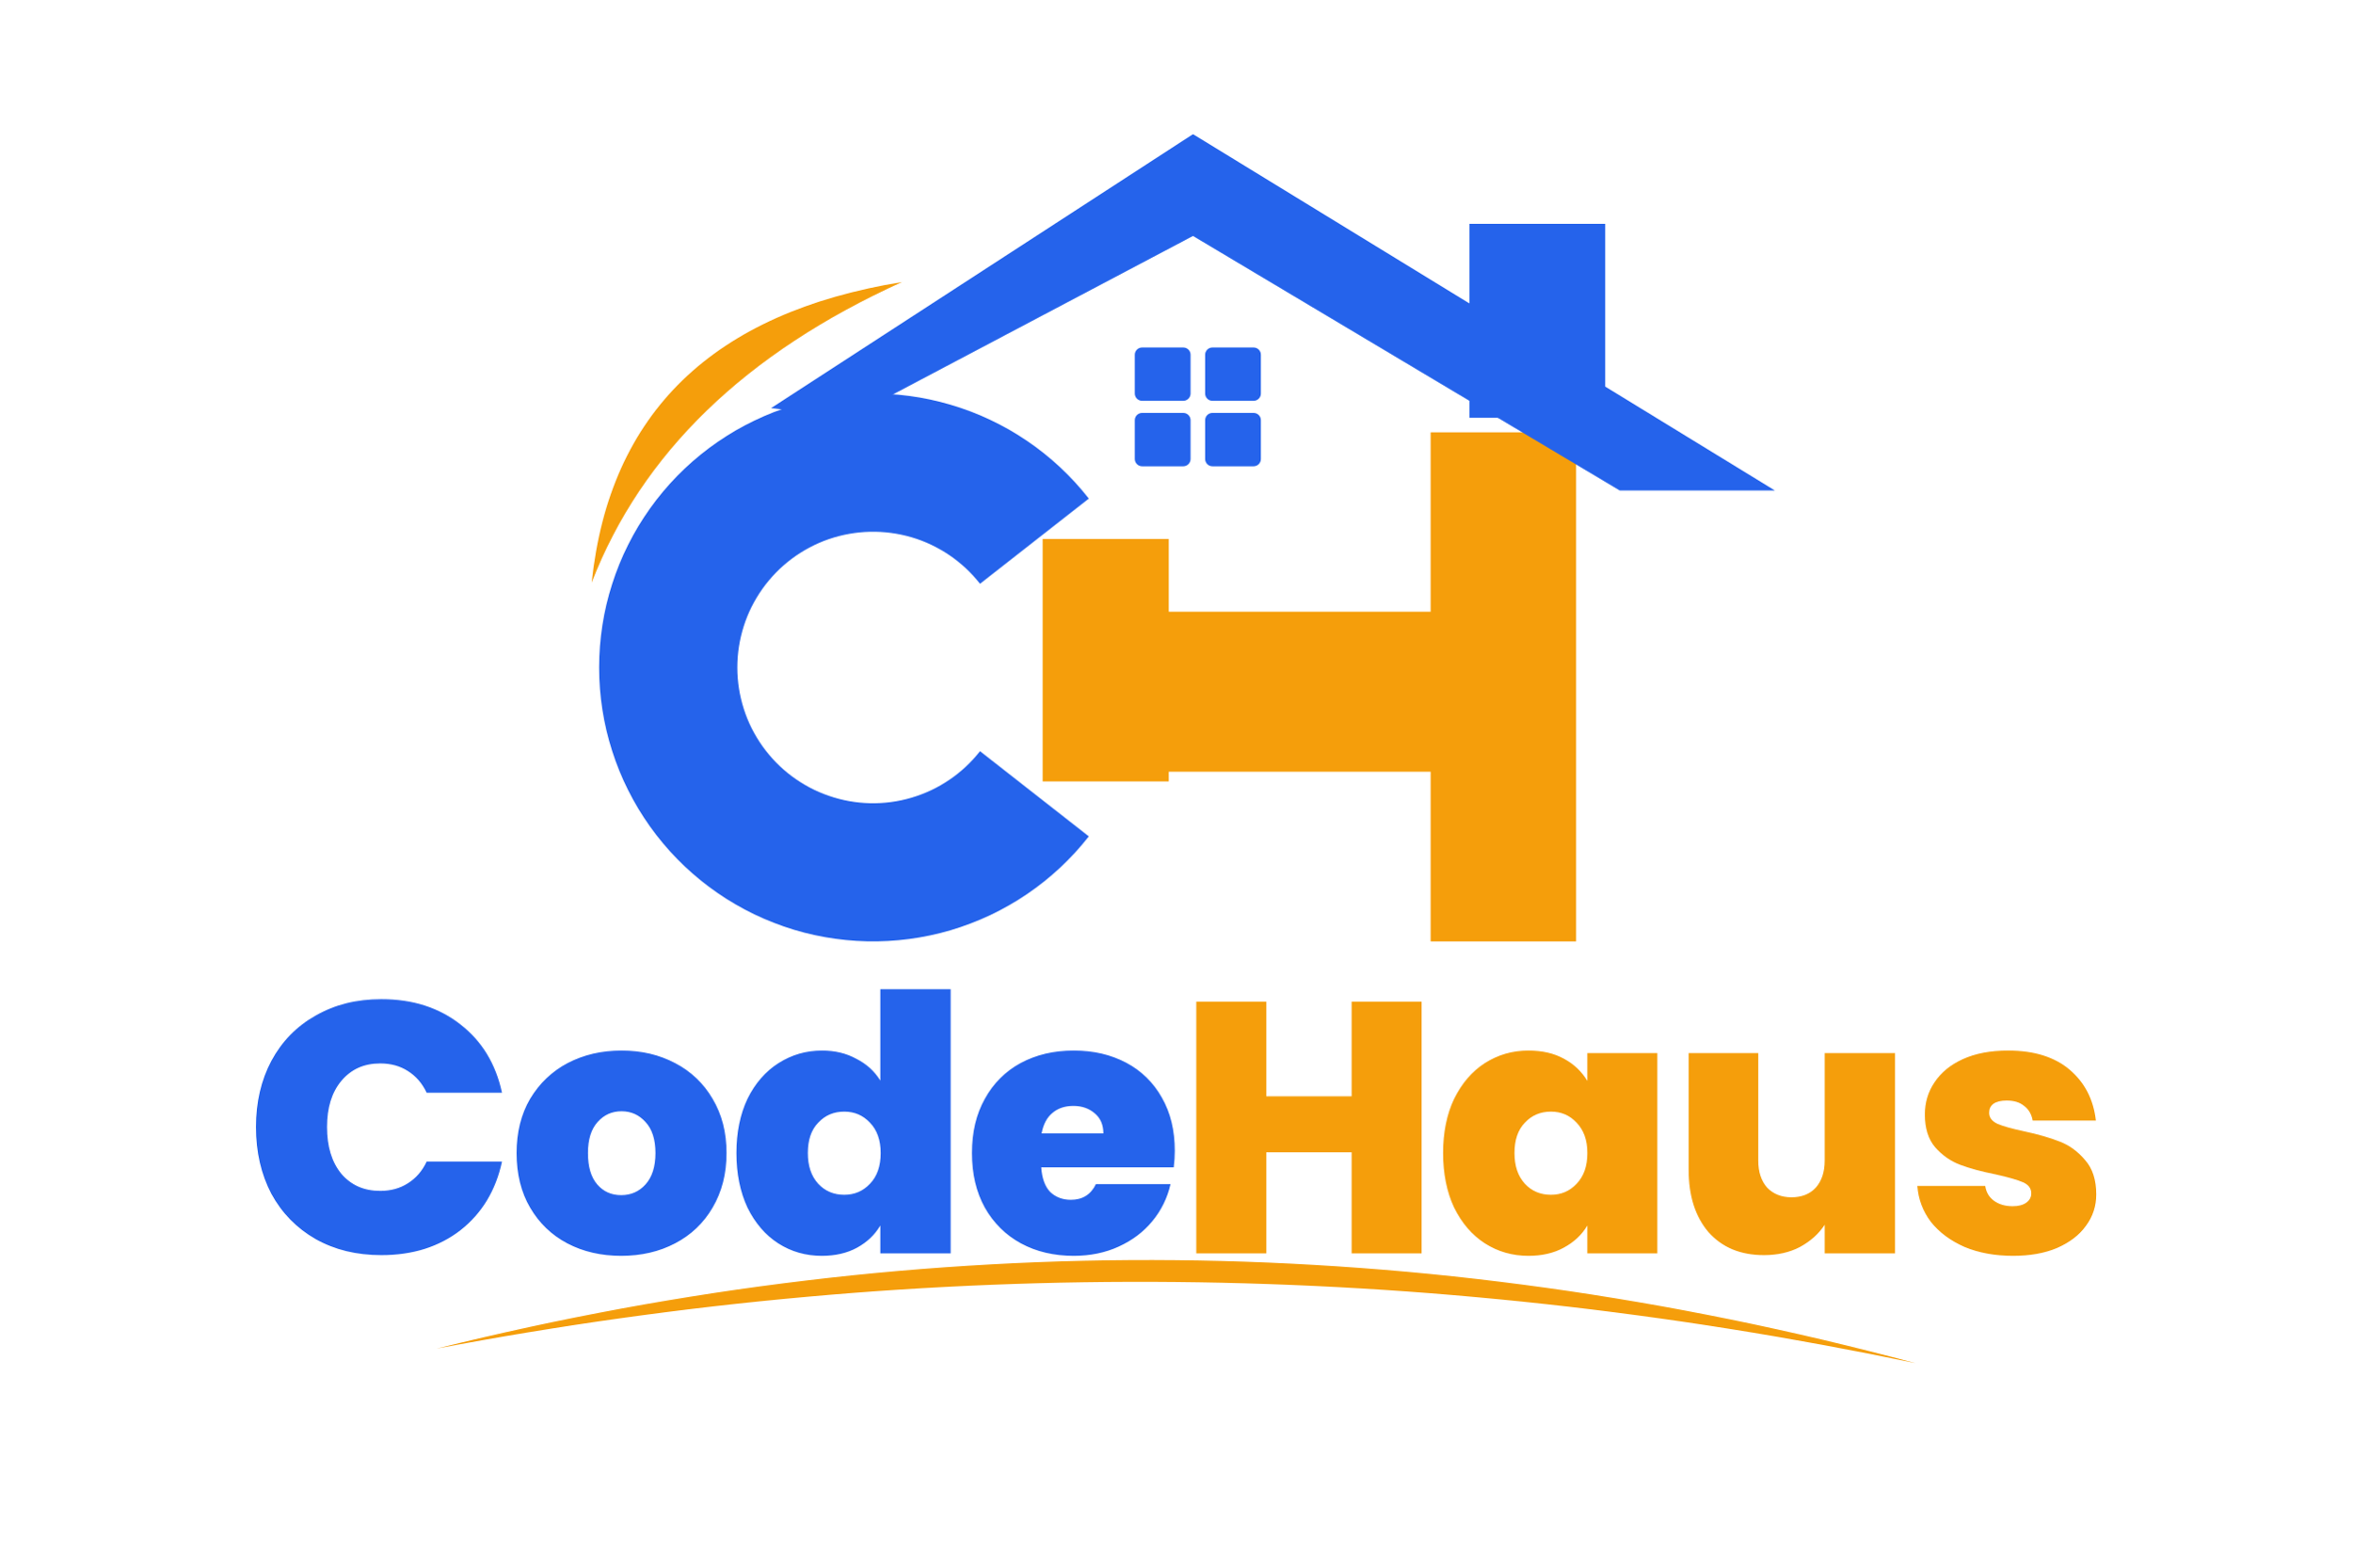
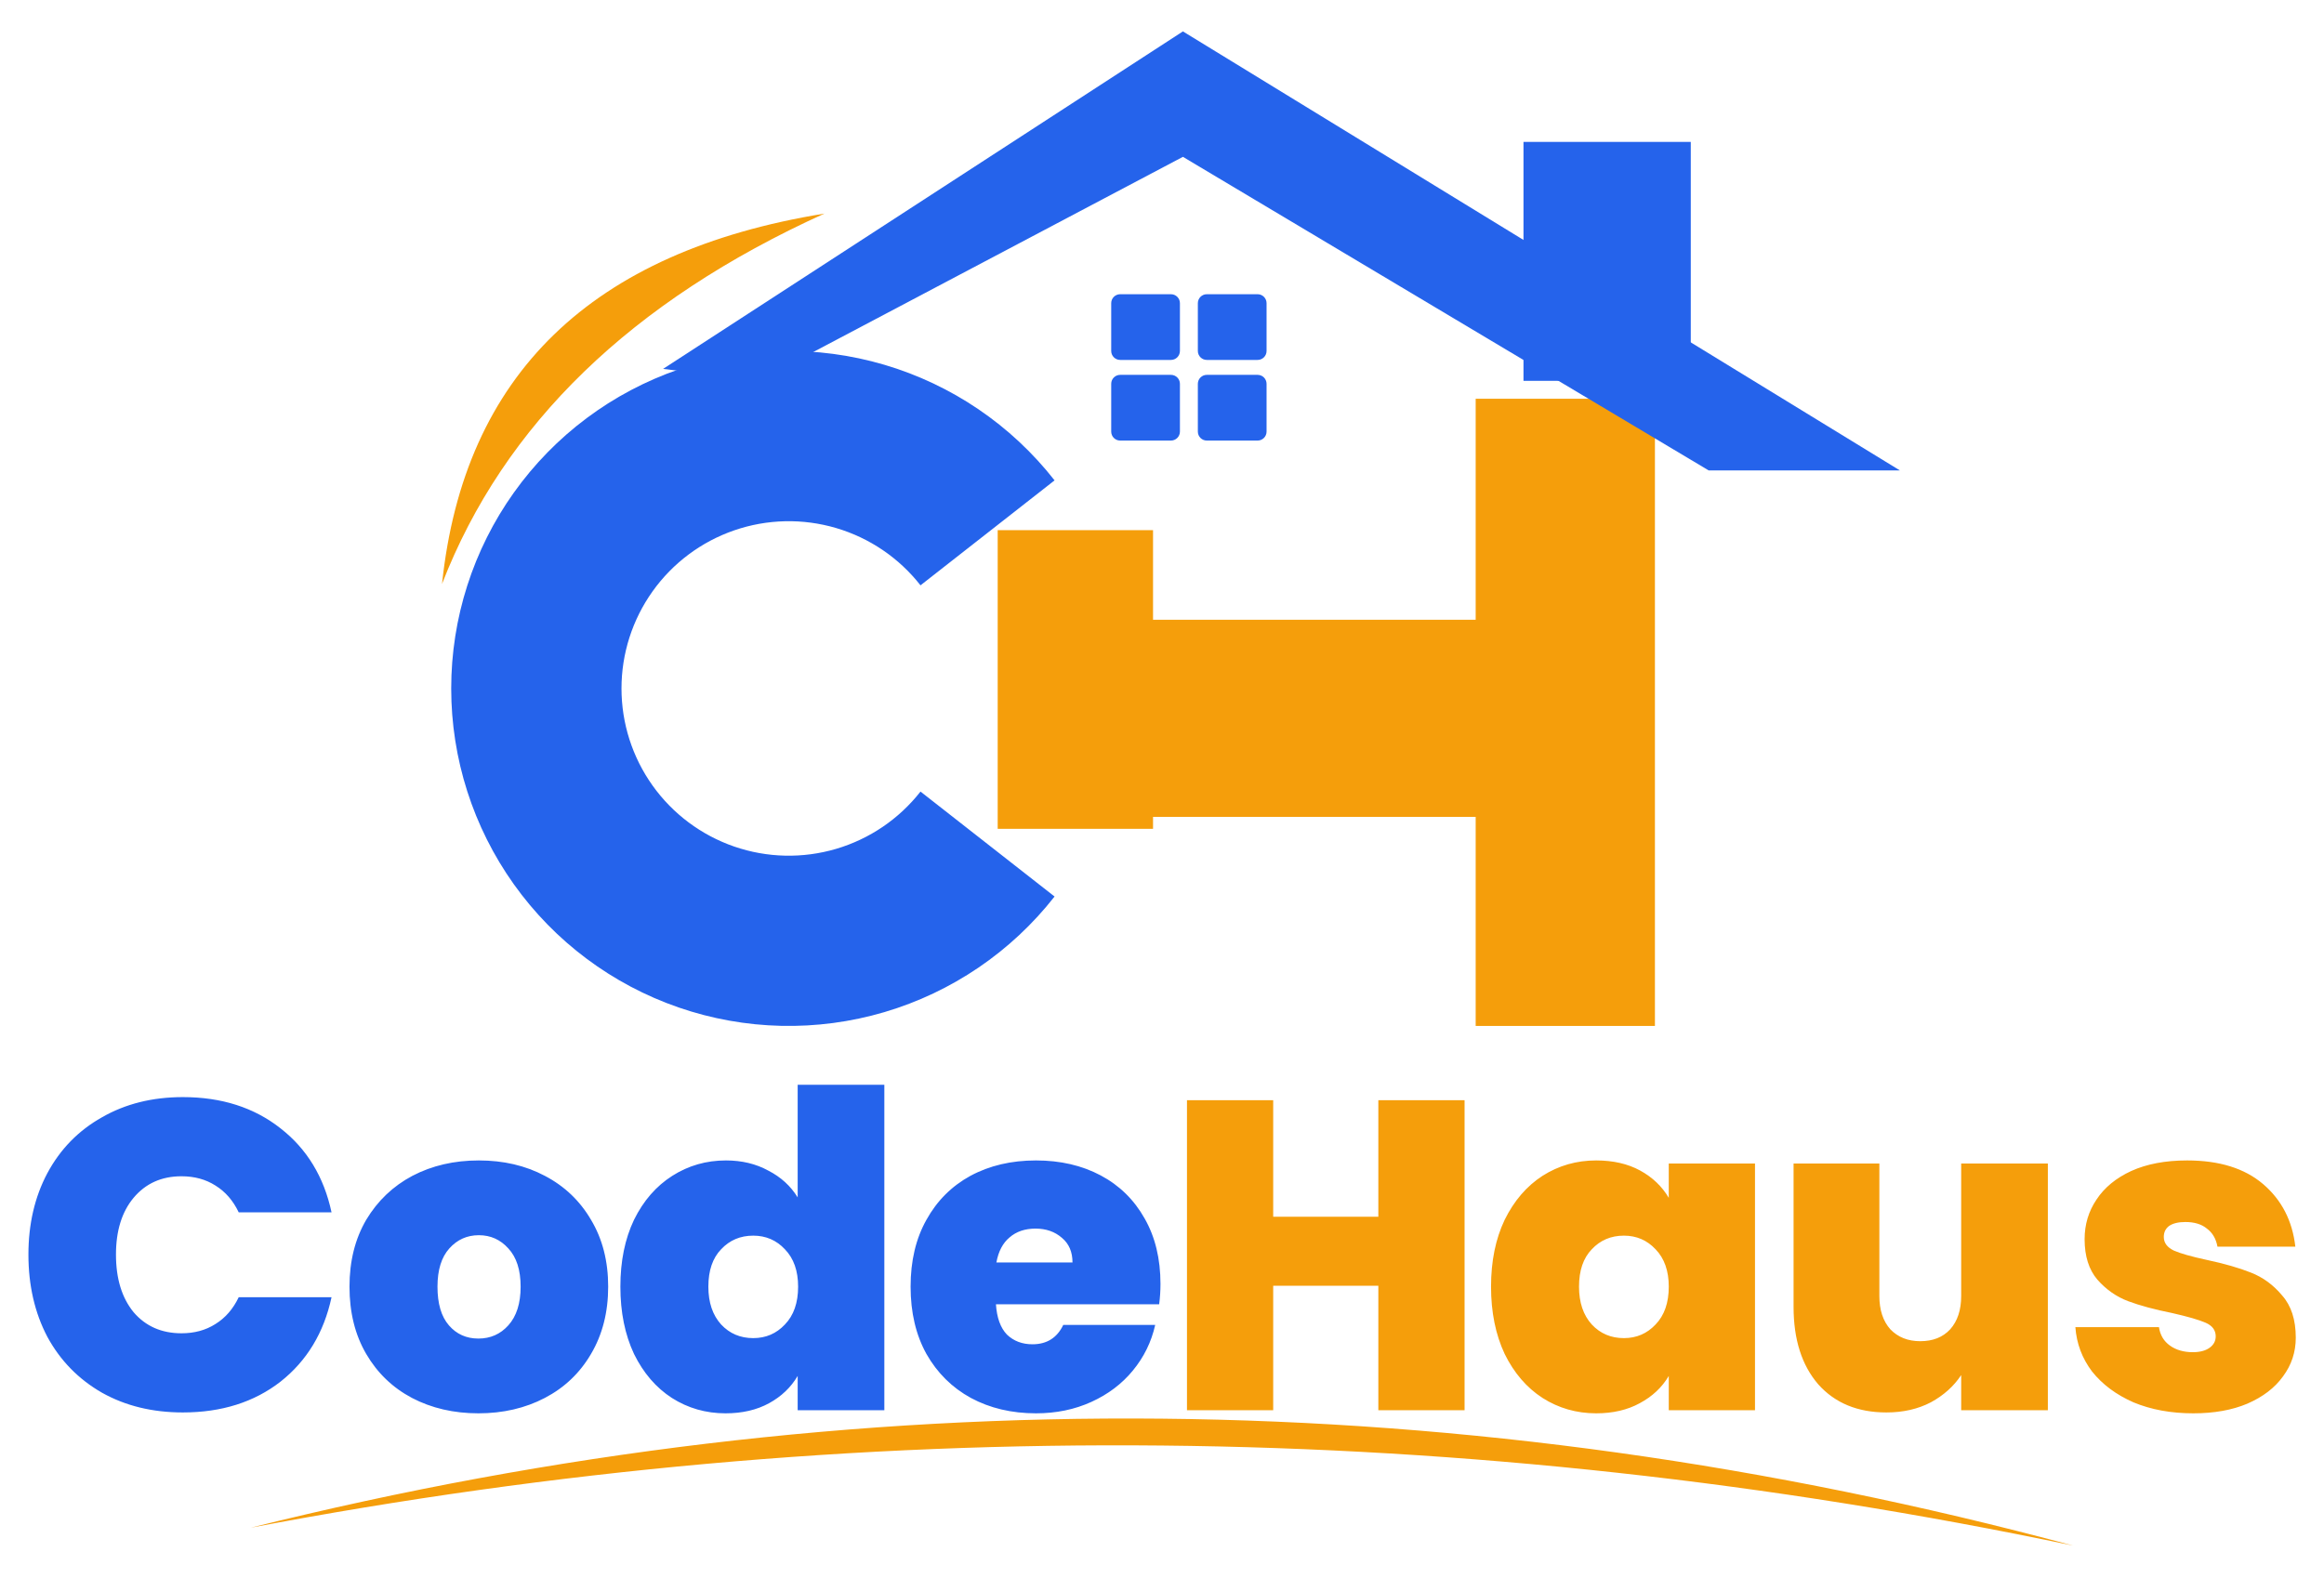
- <svg xmlns="http://www.w3.org/2000/svg" width="606" height="404" viewBox="0 0 606 404" fill="none">
+ <svg xmlns="http://www.w3.org/2000/svg" width="486" height="330" viewBox="60 28 486 330" fill="none">
  <path d="M232.404 72.678C183.674 80.592 157.019 106.414 152.437 150.146C165.348 116.827 192.004 91.004 232.404 72.678Z" fill="#F59E0B" />
  <path d="M413.579 57.684H378.594V107.664H413.579V57.684Z" fill="#2563EB" />
  <path d="M268.639 138.901H301.126V157.643H368.598V111.412H406.082V242.608H368.598V198.876H301.126V201.375H268.639V138.901Z" fill="#F59E0B" />
  <path d="M266.515 139.463C259.742 130.814 250.439 124.494 239.903 121.383C229.366 118.272 218.122 118.525 207.737 122.108C197.352 125.69 188.343 132.423 181.966 141.369C175.589 150.315 172.162 161.027 172.162 172.012C172.162 182.998 175.589 193.71 181.966 202.656C188.343 211.601 197.352 218.334 207.737 221.917C218.122 225.5 229.366 225.753 239.903 222.642C250.439 219.531 259.742 213.211 266.515 204.561" stroke-width="35.61" stroke="#2563EB" />
  <path d="M198.668 105.165L307.373 34.569L457.311 126.406H417.328L307.373 60.808L218.66 107.664L198.668 105.165Z" fill="#2563EB" />
  <path d="M304.874 89.546H294.254C293.219 89.546 292.379 90.385 292.379 91.421V101.416C292.379 102.452 293.219 103.291 294.254 103.291H304.874C305.909 103.291 306.748 102.452 306.748 101.416V91.421C306.748 90.385 305.909 89.546 304.874 89.546Z" fill="#2563EB" />
  <path d="M322.992 89.546H312.371C311.336 89.546 310.497 90.385 310.497 91.421V101.416C310.497 102.452 311.336 103.291 312.371 103.291H322.992C324.027 103.291 324.866 102.452 324.866 101.416V91.421C324.866 90.385 324.027 89.546 322.992 89.546Z" fill="#2563EB" />
  <path d="M304.874 106.414H294.254C293.219 106.414 292.379 107.254 292.379 108.289V118.285C292.379 119.32 293.219 120.159 294.254 120.159H304.874C305.909 120.159 306.748 119.32 306.748 118.285V108.289C306.748 107.254 305.909 106.414 304.874 106.414Z" fill="#2563EB" />
  <path d="M322.992 106.414H312.371C311.336 106.414 310.497 107.254 310.497 108.289V118.285C310.497 119.32 311.336 120.159 312.371 120.159H322.992C324.027 120.159 324.866 119.32 324.866 118.285V108.289C324.866 107.254 324.027 106.414 322.992 106.414Z" fill="#2563EB" />
  <path d="M112.454 347.565C239.485 315.911 366.515 317.161 493.546 351.313C366.515 324.658 239.485 323.408 112.454 347.565Z" fill="#F59E0B" />
  <path d="M65.944 290.432C65.944 284.053 67.263 278.38 69.9 273.412C72.599 268.383 76.401 264.488 81.308 261.728C86.215 258.907 91.857 257.496 98.236 257.496C106.332 257.496 113.14 259.673 118.66 264.028C124.18 268.321 127.737 274.179 129.332 281.6H109.92C108.755 279.147 107.129 277.276 105.044 275.988C103.02 274.7 100.659 274.056 97.96 274.056C93.789 274.056 90.447 275.559 87.932 278.564C85.479 281.508 84.252 285.464 84.252 290.432C84.252 295.461 85.479 299.479 87.932 302.484C90.447 305.428 93.789 306.9 97.96 306.9C100.659 306.9 103.02 306.256 105.044 304.968C107.129 303.68 108.755 301.809 109.92 299.356H129.332C127.737 306.777 124.18 312.665 118.66 317.02C113.14 321.313 106.332 323.46 98.236 323.46C91.857 323.46 86.215 322.08 81.308 319.32C76.401 316.499 72.599 312.604 69.9 307.636C67.263 302.607 65.944 296.872 65.944 290.432ZM160.043 323.644C154.891 323.644 150.26 322.571 146.151 320.424C142.103 318.277 138.913 315.211 136.583 311.224C134.252 307.237 133.087 302.545 133.087 297.148C133.087 291.812 134.252 287.151 136.583 283.164C138.975 279.177 142.195 276.111 146.243 273.964C150.352 271.817 154.983 270.744 160.135 270.744C165.287 270.744 169.887 271.817 173.935 273.964C178.044 276.111 181.264 279.177 183.595 283.164C185.987 287.151 187.183 291.812 187.183 297.148C187.183 302.484 185.987 307.176 183.595 311.224C181.264 315.211 178.044 318.277 173.935 320.424C169.825 322.571 165.195 323.644 160.043 323.644ZM160.043 308.004C162.557 308.004 164.643 307.084 166.299 305.244C168.016 303.343 168.875 300.644 168.875 297.148C168.875 293.652 168.016 290.984 166.299 289.144C164.643 287.304 162.588 286.384 160.135 286.384C157.681 286.384 155.627 287.304 153.971 289.144C152.315 290.984 151.487 293.652 151.487 297.148C151.487 300.705 152.284 303.404 153.879 305.244C155.473 307.084 157.528 308.004 160.043 308.004ZM189.735 297.148C189.735 291.812 190.686 287.151 192.587 283.164C194.55 279.177 197.218 276.111 200.591 273.964C203.964 271.817 207.706 270.744 211.815 270.744C215.127 270.744 218.071 271.449 220.647 272.86C223.284 274.209 225.339 276.08 226.811 278.472V254.92H244.935V323H226.811V315.824C225.4 318.216 223.407 320.117 220.831 321.528C218.255 322.939 215.219 323.644 211.723 323.644C207.614 323.644 203.872 322.571 200.499 320.424C197.187 318.277 194.55 315.211 192.587 311.224C190.686 307.176 189.735 302.484 189.735 297.148ZM226.903 297.148C226.903 293.836 225.983 291.229 224.143 289.328C222.364 287.427 220.156 286.476 217.519 286.476C214.82 286.476 212.582 287.427 210.803 289.328C209.024 291.168 208.135 293.775 208.135 297.148C208.135 300.46 209.024 303.097 210.803 305.06C212.582 306.961 214.82 307.912 217.519 307.912C220.156 307.912 222.364 306.961 224.143 305.06C225.983 303.159 226.903 300.521 226.903 297.148ZM302.682 296.596C302.682 298.007 302.59 299.417 302.406 300.828H268.274C268.458 303.649 269.225 305.765 270.574 307.176C271.985 308.525 273.764 309.2 275.91 309.2C278.916 309.2 281.062 307.851 282.35 305.152H301.578C300.781 308.709 299.217 311.899 296.886 314.72C294.617 317.48 291.734 319.657 288.238 321.252C284.742 322.847 280.878 323.644 276.646 323.644C271.556 323.644 267.017 322.571 263.03 320.424C259.105 318.277 256.008 315.211 253.738 311.224C251.53 307.237 250.426 302.545 250.426 297.148C250.426 291.751 251.53 287.089 253.738 283.164C255.946 279.177 259.013 276.111 262.938 273.964C266.925 271.817 271.494 270.744 276.646 270.744C281.737 270.744 286.245 271.787 290.17 273.872C294.096 275.957 297.162 278.963 299.37 282.888C301.578 286.752 302.682 291.321 302.682 296.596ZM284.282 292.088C284.282 289.88 283.546 288.163 282.074 286.936C280.602 285.648 278.762 285.004 276.554 285.004C274.346 285.004 272.537 285.617 271.126 286.844C269.716 288.009 268.796 289.757 268.366 292.088H284.282Z" fill="#2563EB" />
  <path d="M366.274 258.14V323H348.242V296.964H326.254V323H308.222V258.14H326.254V282.52H348.242V258.14H366.274ZM371.809 297.148C371.809 291.812 372.759 287.151 374.661 283.164C376.623 279.177 379.261 276.111 382.573 273.964C385.946 271.817 389.687 270.744 393.797 270.744C397.354 270.744 400.421 271.449 402.997 272.86C405.573 274.271 407.566 276.172 408.977 278.564V271.388H427.009V323H408.977V315.824C407.566 318.216 405.542 320.117 402.905 321.528C400.329 322.939 397.293 323.644 393.797 323.644C389.687 323.644 385.946 322.571 382.573 320.424C379.261 318.277 376.623 315.211 374.661 311.224C372.759 307.176 371.809 302.484 371.809 297.148ZM408.977 297.148C408.977 293.836 408.057 291.229 406.217 289.328C404.438 287.427 402.23 286.476 399.593 286.476C396.894 286.476 394.655 287.427 392.877 289.328C391.098 291.168 390.209 293.775 390.209 297.148C390.209 300.46 391.098 303.097 392.877 305.06C394.655 306.961 396.894 307.912 399.593 307.912C402.23 307.912 404.438 306.961 406.217 305.06C408.057 303.159 408.977 300.521 408.977 297.148ZM488.252 271.388V323H470.128V315.64C468.595 317.971 466.479 319.872 463.78 321.344C461.081 322.755 457.984 323.46 454.488 323.46C448.477 323.46 443.724 321.497 440.228 317.572C436.793 313.585 435.076 308.188 435.076 301.38V271.388H453.016V299.08C453.016 302.024 453.783 304.355 455.316 306.072C456.911 307.728 458.996 308.556 461.572 308.556C464.209 308.556 466.295 307.728 467.828 306.072C469.361 304.355 470.128 302.024 470.128 299.08V271.388H488.252ZM518.662 323.644C514.001 323.644 509.83 322.877 506.15 321.344C502.532 319.749 499.649 317.603 497.502 314.904C495.417 312.144 494.252 309.047 494.006 305.612H511.486C511.732 307.268 512.498 308.556 513.786 309.476C515.074 310.396 516.669 310.856 518.57 310.856C520.042 310.856 521.208 310.549 522.066 309.936C522.925 309.323 523.354 308.525 523.354 307.544C523.354 306.256 522.649 305.305 521.238 304.692C519.828 304.079 517.497 303.404 514.246 302.668C510.566 301.932 507.5 301.104 505.046 300.184C502.593 299.264 500.446 297.761 498.606 295.676C496.828 293.591 495.938 290.769 495.938 287.212C495.938 284.145 496.766 281.385 498.422 278.932C500.078 276.417 502.501 274.424 505.69 272.952C508.941 271.48 512.836 270.744 517.374 270.744C524.121 270.744 529.426 272.4 533.29 275.712C537.154 279.024 539.393 283.379 540.006 288.776H523.722C523.416 287.12 522.68 285.863 521.514 285.004C520.41 284.084 518.908 283.624 517.006 283.624C515.534 283.624 514.4 283.9 513.602 284.452C512.866 285.004 512.498 285.771 512.498 286.752C512.498 287.979 513.204 288.929 514.614 289.604C516.025 290.217 518.294 290.861 521.422 291.536C525.164 292.333 528.261 293.223 530.714 294.204C533.229 295.185 535.406 296.78 537.246 298.988C539.148 301.135 540.098 304.079 540.098 307.82C540.098 310.825 539.209 313.524 537.43 315.916C535.713 318.308 533.229 320.209 529.978 321.62C526.789 322.969 523.017 323.644 518.662 323.644Z" fill="#F59E0B" />
</svg>
